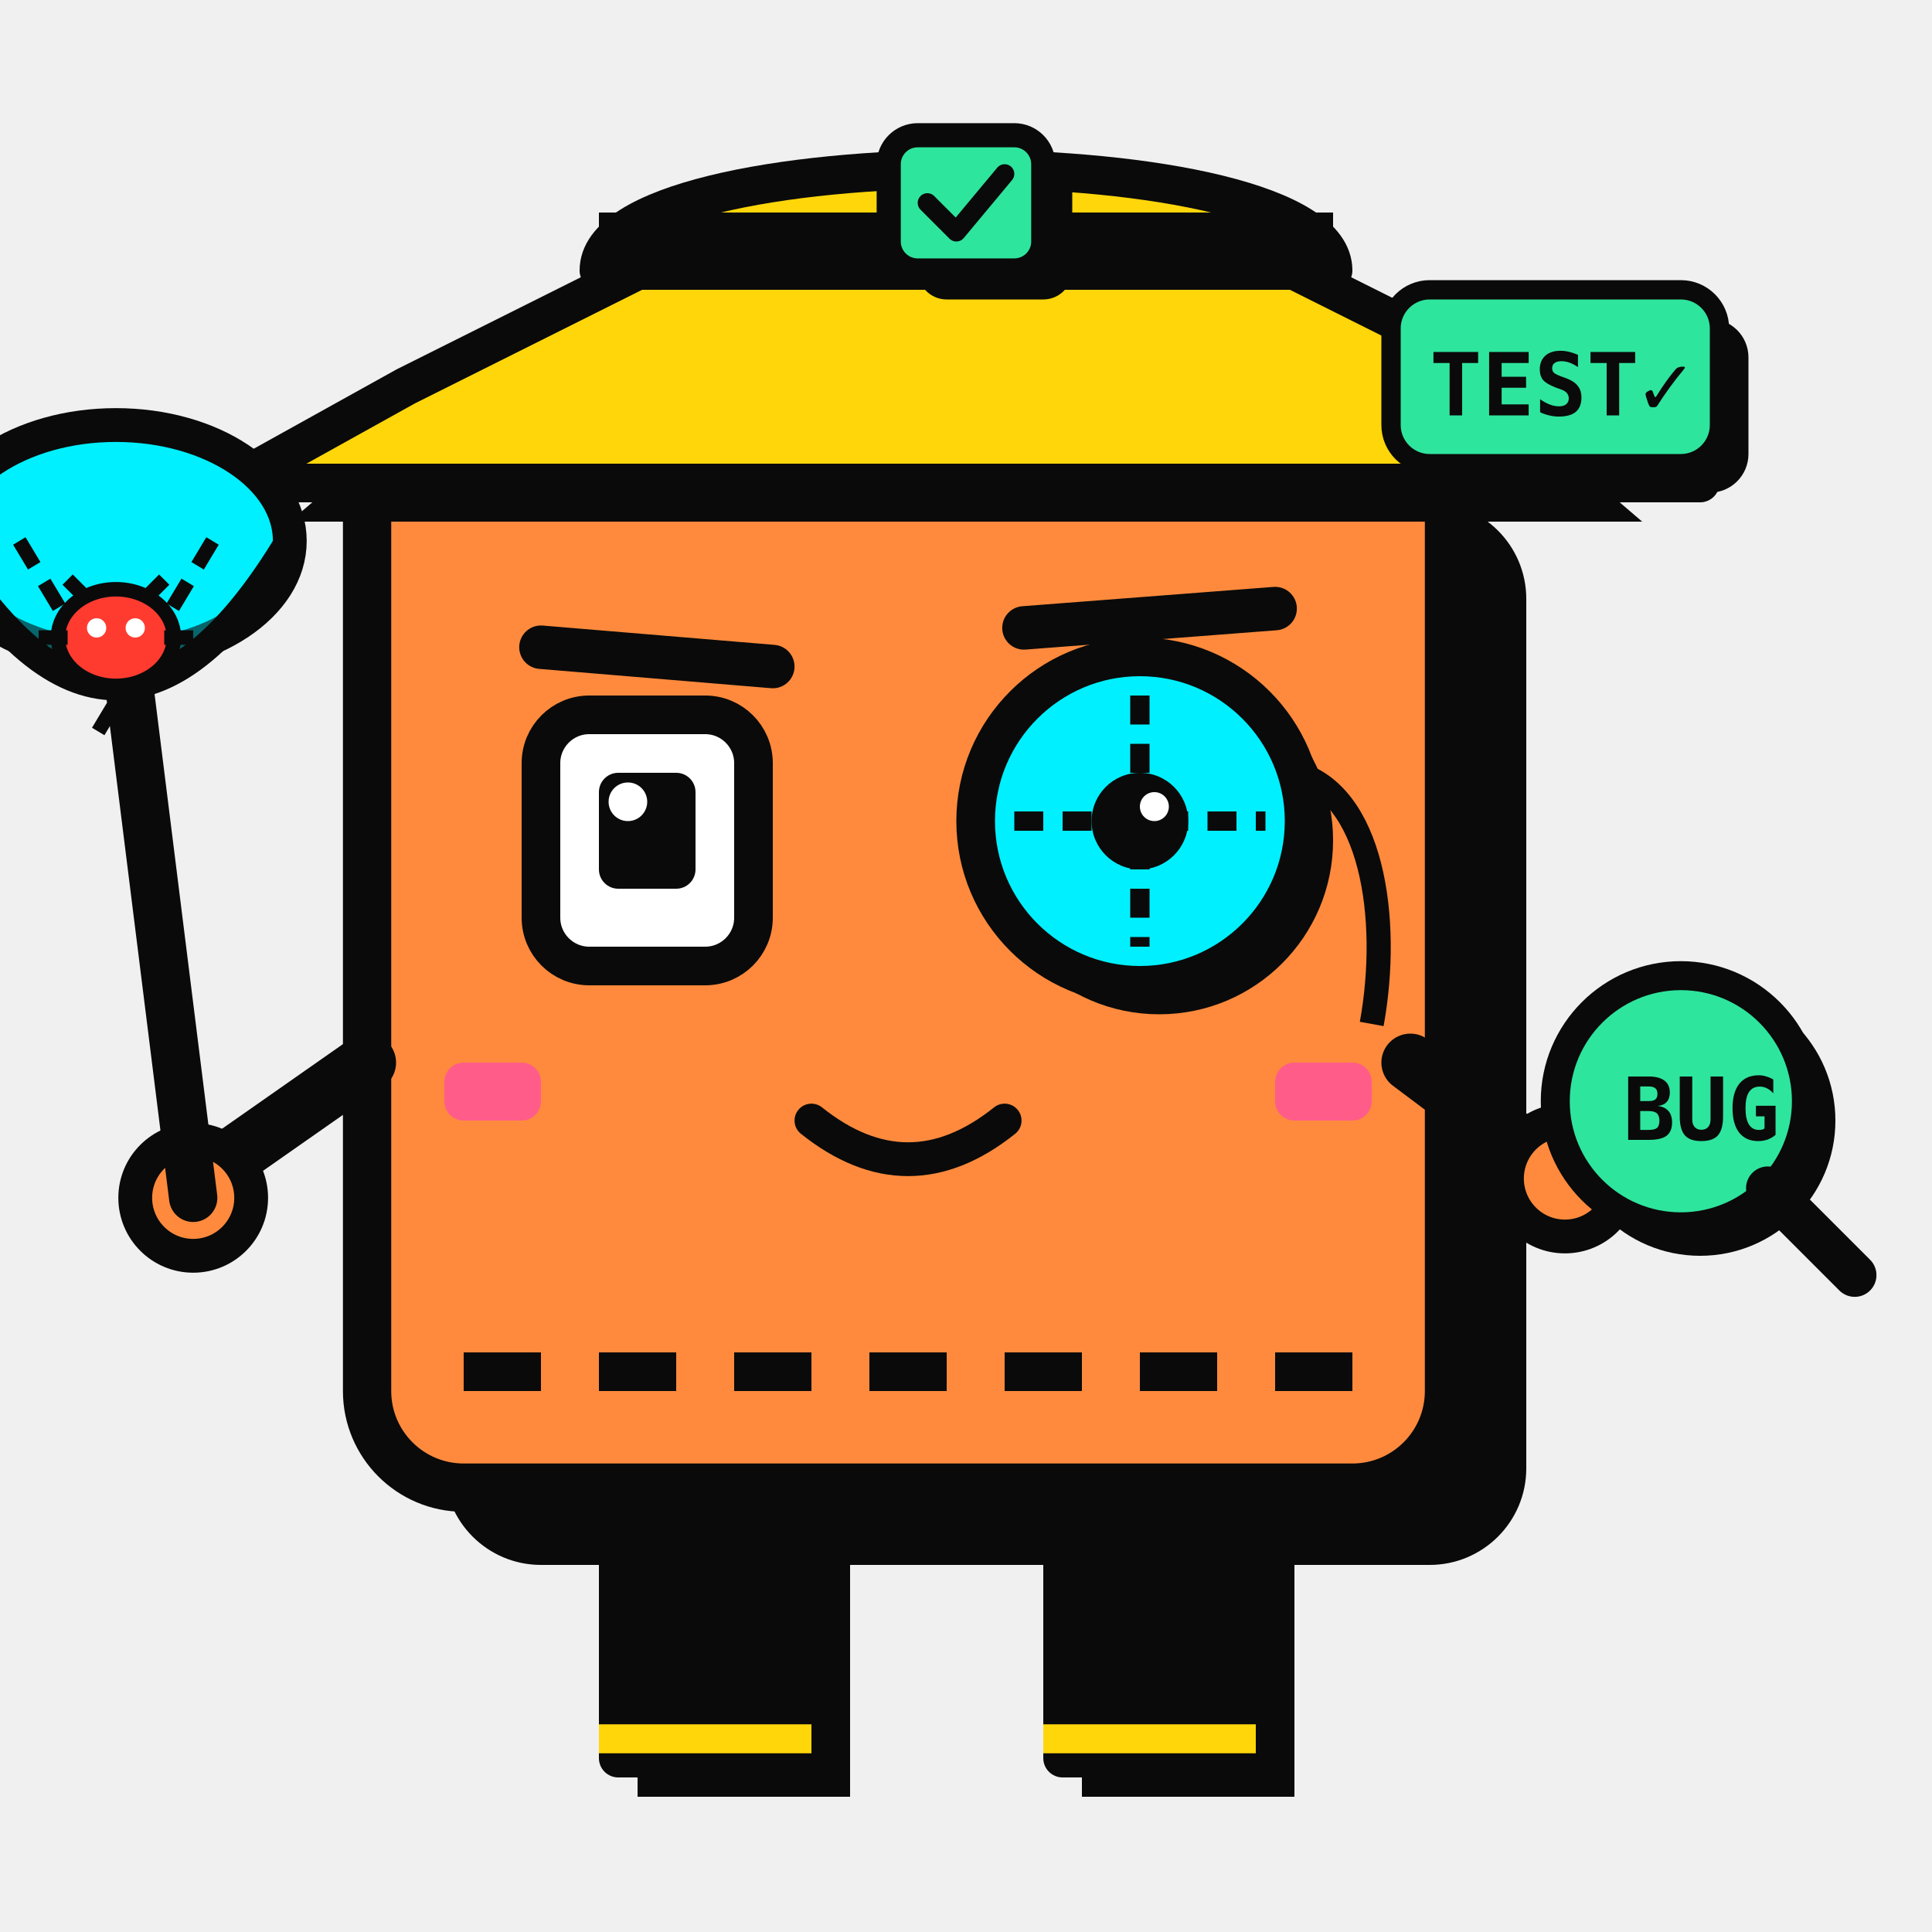
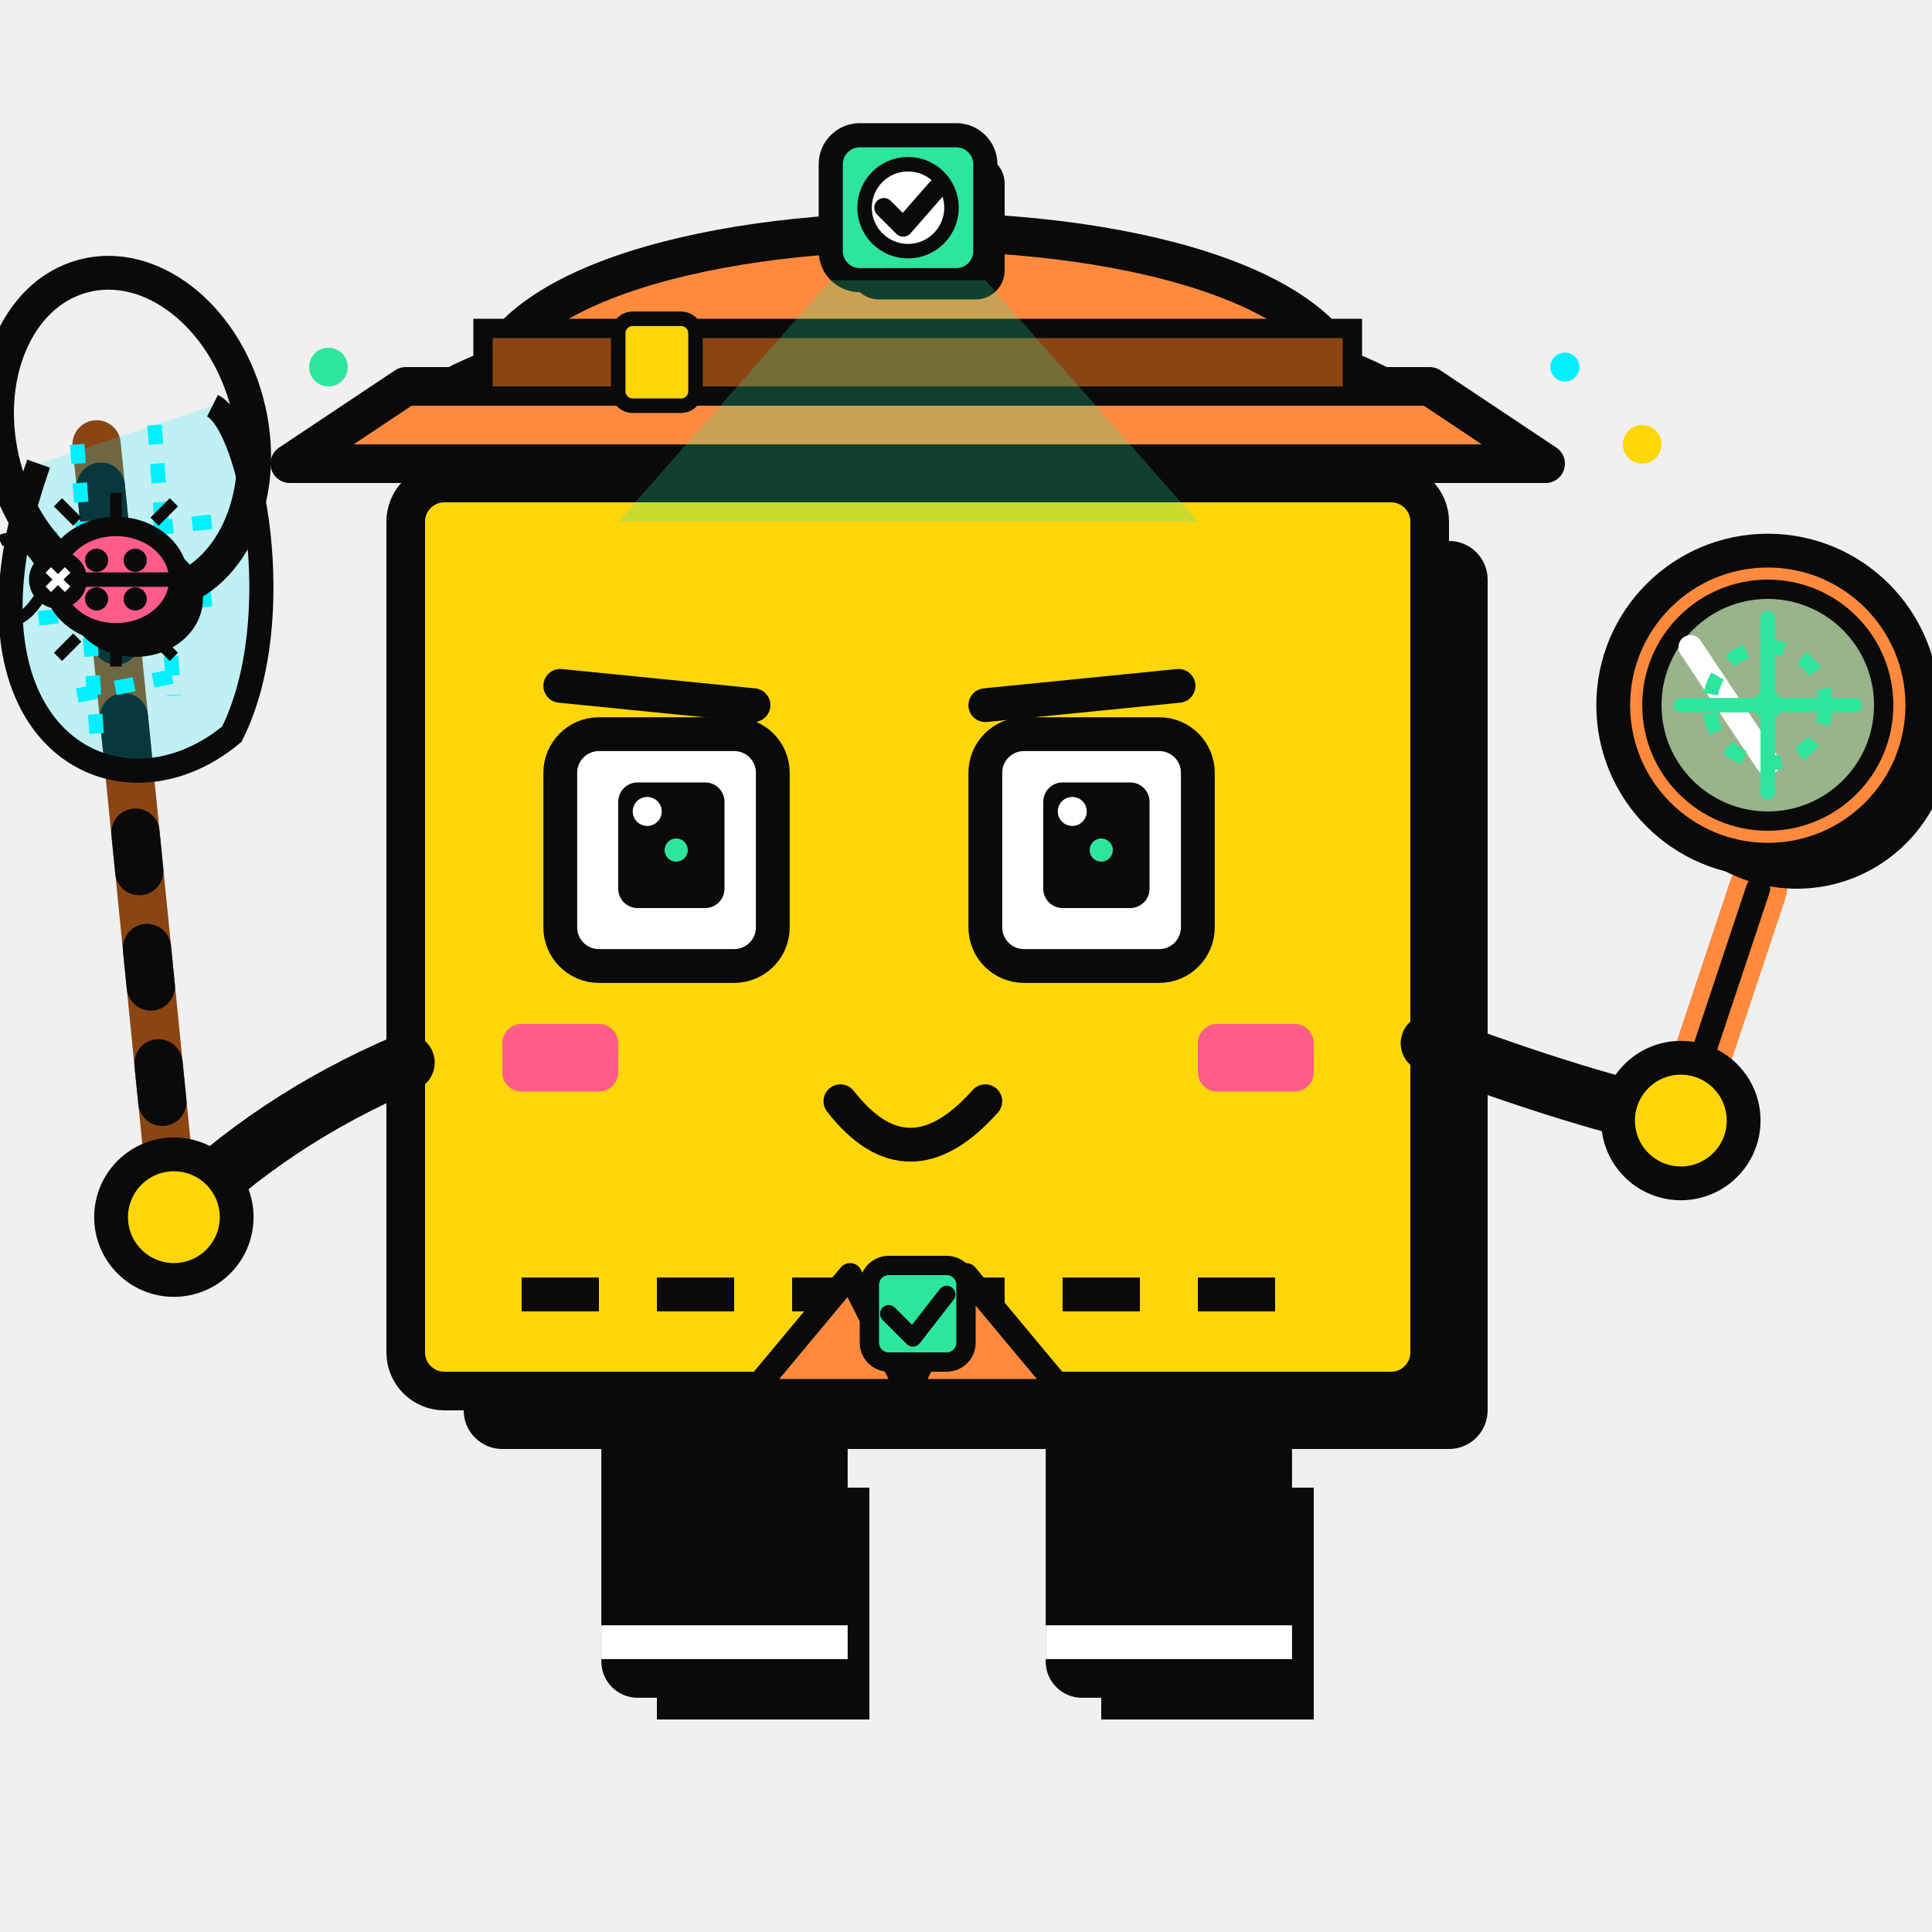
<svg xmlns="http://www.w3.org/2000/svg" viewBox="0 0 200 200" width="200" height="200" fill="none">
-   <rect x="66" y="162" width="22" height="24" fill="#0A0A0A" />
-   <rect x="112" y="162" width="22" height="24" fill="#0A0A0A" />
-   <rect x="62" y="160" width="22" height="24" fill="#0A0A0A" rx="2" />
-   <rect x="108" y="160" width="22" height="24" fill="#0A0A0A" rx="2" />
-   <line x1="62" y1="180" x2="84" y2="180" stroke="#FFD60A" stroke-width="3" />
-   <line x1="108" y1="180" x2="130" y2="180" stroke="#FFD60A" stroke-width="3" />
-   <rect x="46" y="52" width="112" height="110" rx="10" fill="#0A0A0A" />
-   <rect x="38" y="44" width="112" height="110" rx="10" fill="#FF8A3D" stroke="#0A0A0A" stroke-width="5" stroke-linejoin="round" />
-   <line x1="48" y1="142" x2="140" y2="142" stroke="#0A0A0A" stroke-width="4" stroke-dasharray="8 6" />
-   <g transform="translate(18, 6)">
-     <polygon points="12,48 152,48 138,36 114,24 50,24 26,36" fill="#0A0A0A" />
-     <path d="M 6,44 L 158,44 L 140,34 L 116,22 L 48,22 L 24,34 Z" fill="#FFD60A" stroke="#0A0A0A" stroke-width="4" stroke-linejoin="round" />
-     <path d="M 44,22 C 44,8 120,8 120,22 Z" fill="#FFD60A" stroke="#0A0A0A" stroke-width="4" stroke-linejoin="round" />
-     <rect x="44" y="16" width="76" height="6" fill="#0A0A0A" />
-     <g transform="translate(74, 8)">
-       <rect x="3" y="3" width="16" height="14" rx="3" fill="#0A0A0A" />
-       <rect x="0" y="0" width="16" height="14" rx="3" fill="#2EE59D" stroke="#0A0A0A" stroke-width="2.5" />
-       <path d="M 4,7 L 7,10 L 12,4" stroke="#0A0A0A" stroke-width="2" stroke-linecap="round" stroke-linejoin="round" fill="none" />
-     </g>
-   </g>
-   <rect x="56" y="74" width="22" height="26" rx="5" fill="#FFFFFF" stroke="#0A0A0A" stroke-width="4" />
-   <rect x="62" y="80" width="10" height="12" rx="2" fill="#0A0A0A" />
-   <circle cx="65" cy="83" r="2" fill="#FFFFFF" />
-   <circle cx="120" cy="87" r="18" fill="#0A0A0A" />
-   <circle cx="118" cy="85" r="17" fill="#00F0FF" stroke="#0A0A0A" stroke-width="4" />
-   <line x1="105" y1="85" x2="131" y2="85" stroke="#0A0A0A" stroke-width="2" stroke-dasharray="3 2" />
-   <line x1="118" y1="72" x2="118" y2="98" stroke="#0A0A0A" stroke-width="2" stroke-dasharray="3 2" />
-   <circle cx="118" cy="85" r="5" fill="#0A0A0A" />
-   <circle cx="119.5" cy="83.5" r="1.5" fill="#FFFFFF" />
-   <path d="M 134,80 C 142,82 144,95 142,106" stroke="#0A0A0A" stroke-width="2.5" fill="none" />
-   <line x1="56" y1="67" x2="80" y2="69" stroke="#0A0A0A" stroke-width="4.5" stroke-linecap="round" />
-   <line x1="106" y1="65" x2="132" y2="63" stroke="#0A0A0A" stroke-width="4.5" stroke-linecap="round" />
-   <path d="M84,116 Q94,124 104,116" stroke="#0A0A0A" stroke-width="3.5" stroke-linecap="round" fill="none" />
-   <rect x="46" y="110" width="10" height="6" rx="2" fill="#FF5C8A" />
-   <rect x="132" y="110" width="10" height="6" rx="2" fill="#FF5C8A" />
-   <line x1="38" y1="110" x2="18" y2="124" stroke="#0A0A0A" stroke-width="6" stroke-linecap="round" />
-   <circle cx="20" cy="124" r="6" fill="#FF8A3D" stroke="#0A0A0A" stroke-width="3.5" />
-   <line x1="20" y1="124" x2="12" y2="60" stroke="#0A0A0A" stroke-width="5" stroke-linecap="round" />
-   <ellipse cx="12" cy="56" rx="18" ry="12" fill="#00F0FF" stroke="#0A0A0A" stroke-width="3.5" />
-   <path d="M -6,56 Q 12,86 30,56" stroke="#0A0A0A" stroke-width="3" fill="#00F0FF" fill-opacity="0.4" />
-   <line x1="2" y1="56" x2="14" y2="76" stroke="#0A0A0A" stroke-width="1.5" stroke-dasharray="3 2" />
-   <line x1="22" y1="56" x2="10" y2="76" stroke="#0A0A0A" stroke-width="1.5" stroke-dasharray="3 2" />
-   <g transform="translate(6, 60)">
-     <ellipse cx="6" cy="6" rx="6" ry="5" fill="#FF3B30" stroke="#0A0A0A" stroke-width="1.5" />
-     <circle cx="4" cy="5" r="1" fill="#FFFFFF" />
-     <circle cx="8" cy="5" r="1" fill="#FFFFFF" />
-     <line x1="3" y1="2" x2="1" y2="0" stroke="#0A0A0A" stroke-width="1.5" />
-     <line x1="9" y1="2" x2="11" y2="0" stroke="#0A0A0A" stroke-width="1.5" />
-     <line x1="1" y1="6" x2="-2" y2="6" stroke="#0A0A0A" stroke-width="1.5" />
-     <line x1="11" y1="6" x2="14" y2="6" stroke="#0A0A0A" stroke-width="1.5" />
-   </g>
-   <g transform="translate(150, 102)">
-     <line x1="-4" y1="8" x2="12" y2="20" stroke="#0A0A0A" stroke-width="6" stroke-linecap="round" />
-     <circle cx="12" cy="20" r="6" fill="#FF8A3D" stroke="#0A0A0A" stroke-width="3.5" />
-     <circle cx="26" cy="14" r="14" fill="#0A0A0A" />
-     <circle cx="24" cy="12" r="13" fill="#2EE59D" stroke="#0A0A0A" stroke-width="3" />
-     <text x="18" y="16" font-family="monospace" font-size="9" font-weight="900" fill="#0A0A0A">BUG</text>
-     <line x1="33" y1="21" x2="42" y2="30" stroke="#0A0A0A" stroke-width="4.5" stroke-linecap="round" />
-   </g>
-   <g transform="translate(144, 30)">
-     <rect x="3" y="3" width="34" height="18" rx="4" fill="#0A0A0A" />
-     <rect x="0" y="0" width="34" height="18" rx="4" fill="#2EE59D" stroke="#0A0A0A" stroke-width="2" />
-     <text x="4" y="13" font-family="monospace" font-size="9" font-weight="900" fill="#0A0A0A">TEST✓</text>
-   </g>
+   <rect x="68" y="154" width="22" height="24" fill="#0A0A0A" />
+   <rect x="114" y="154" width="22" height="24" fill="#0A0A0A" />
+   <rect x="64" y="148" width="22" height="26" fill="#0A0A0A" rx="2" stroke="#0A0A0A" stroke-width="3.5" />
+   <line x1="64" y1="170" x2="86" y2="170" stroke="#FFFFFF" stroke-width="3.5" stroke-linecap="square" />
+   <rect x="110" y="148" width="22" height="26" fill="#0A0A0A" rx="2" stroke="#0A0A0A" stroke-width="3.5" />
+   <line x1="110" y1="170" x2="132" y2="170" stroke="#FFFFFF" stroke-width="3.5" stroke-linecap="square" />
+   <rect x="48" y="56" width="106" height="94" rx="4" fill="#0A0A0A" />
+   <rect x="42" y="50" width="106" height="94" rx="4" fill="#FFD60A" stroke="#0A0A0A" stroke-width="4" />
+   <line x1="54" y1="134" x2="136" y2="134" stroke="#0A0A0A" stroke-width="3.5" stroke-dasharray="8 6" />
+   <rect x="52" y="106" width="12" height="7" rx="2" fill="#FF5C8A" />
+   <rect x="124" y="106" width="12" height="7" rx="2" fill="#FF5C8A" />
+   <rect x="58" y="76" width="22" height="24" rx="4" fill="#FFFFFF" stroke="#0A0A0A" stroke-width="3.5" />
+   <rect x="64" y="81" width="11" height="13" rx="2" fill="#0A0A0A" />
+   <circle cx="67" cy="84" r="1.5" fill="#FFFFFF" />
+   <circle cx="70" cy="88" r="1.2" fill="#2EE59D" />
+   <rect x="102" y="76" width="22" height="24" rx="4" fill="#FFFFFF" stroke="#0A0A0A" stroke-width="3.5" />
+   <rect x="108" y="81" width="11" height="13" rx="2" fill="#0A0A0A" />
+   <circle cx="111" cy="84" r="1.5" fill="#FFFFFF" />
+   <circle cx="114" cy="88" r="1.2" fill="#2EE59D" />
+   <path d="M 58 71 L 78 73" stroke="#0A0A0A" stroke-width="3.5" stroke-linecap="round" />
+   <path d="M 102 73 L 122 71" stroke="#0A0A0A" stroke-width="3.5" stroke-linecap="round" />
+   <path d="M 87 114 Q 94 123 102 114" stroke="#0A0A0A" stroke-width="3.5" fill="none" stroke-linecap="round" />
+   <polygon points="78,144 94,144 88,132" fill="#FF8A3D" stroke="#0A0A0A" stroke-width="2.5" stroke-linejoin="round" />
+   <polygon points="110,144 94,144 100,132" fill="#FF8A3D" stroke="#0A0A0A" stroke-width="2.5" stroke-linejoin="round" />
+   <rect x="90" y="131" width="10" height="10" rx="2" fill="#2EE59D" stroke="#0A0A0A" stroke-width="2" />
+   <path d="M 92 136 L 94.5 138.5 L 98 134" stroke="#0A0A0A" stroke-width="1.8" stroke-linecap="round" stroke-linejoin="round" fill="none" />
+   <path d="M 38 48 C 38 24 152 24 152 48 Z" fill="#0A0A0A" />
+   <path d="M 50 42 C 50 18 140 18 140 42 Z" fill="#FF8A3D" stroke="#0A0A0A" stroke-width="4" stroke-linejoin="round" />
+   <path d="M 30 48 L 160 48 L 148 40 L 42 40 Z" fill="#FF8A3D" stroke="#0A0A0A" stroke-width="4" stroke-linejoin="round" />
+   <rect x="50" y="34" width="90" height="7" fill="#8B4513" stroke="#0A0A0A" stroke-width="2" />
+   <rect x="64" y="33" width="8" height="9" rx="1.5" fill="#FFD60A" stroke="#0A0A0A" stroke-width="1.5" />
+   <rect x="88" y="16" width="16" height="15" rx="3" fill="#0A0A0A" />
+   <rect x="86" y="14" width="16" height="15" rx="3" fill="#2EE59D" stroke="#0A0A0A" stroke-width="2.5" />
+   <circle cx="94" cy="21.5" r="4.5" fill="#FFFFFF" stroke="#0A0A0A" stroke-width="1.5" />
+   <path d="M 91.5 21.5 L 93.5 23.5 L 97 19.5" stroke="#0A0A0A" stroke-width="2" stroke-linecap="round" stroke-linejoin="round" fill="none" />
+   <polygon points="86,29 64,54 124,54 102,29" fill="#2EE59D" fill-opacity="0.25" />
+   <line x1="18" y1="126" x2="10" y2="46" stroke="#8B4513" stroke-width="5" stroke-linecap="round" />
+   <line x1="18" y1="126" x2="10" y2="46" stroke="#0A0A0A" stroke-width="5" stroke-linecap="round" stroke-dasharray="4 8" />
+   <path d="M 4 48 C -6 76 12 86 24 76 C 30 64 26 44 22 42" fill="#00F0FF" fill-opacity="0.2" stroke="#0A0A0A" stroke-width="2.5" />
+   <line x1="4" y1="56" x2="22" y2="54" stroke="#00F0FF" stroke-width="1.5" stroke-dasharray="2 2" />
+   <line x1="4" y1="64" x2="22" y2="62" stroke="#00F0FF" stroke-width="1.5" stroke-dasharray="2 2" />
+   <line x1="8" y1="72" x2="18" y2="70" stroke="#00F0FF" stroke-width="1.5" stroke-dasharray="2 2" />
+   <line x1="8" y1="46" x2="10" y2="76" stroke="#00F0FF" stroke-width="1.5" stroke-dasharray="2 2" />
+   <line x1="16" y1="44" x2="18" y2="72" stroke="#00F0FF" stroke-width="1.5" stroke-dasharray="2 2" />
+   <ellipse cx="13" cy="45" rx="13" ry="17" fill="none" stroke="#0A0A0A" stroke-width="3.5" transform="rotate(-15 13 45)" />
+   <ellipse cx="14" cy="62" rx="7" ry="6" fill="#0A0A0A" />
+   <ellipse cx="12" cy="60" rx="6.5" ry="5.5" fill="#FF5C8A" stroke="#0A0A0A" stroke-width="2" />
+   <line x1="6" y1="60" x2="18" y2="60" stroke="#0A0A0A" stroke-width="1.5" />
+   <circle cx="10" cy="58" r="1.2" fill="#0A0A0A" />
+   <circle cx="14" cy="58" r="1.2" fill="#0A0A0A" />
+   <circle cx="10" cy="62" r="1.2" fill="#0A0A0A" />
+   <circle cx="14" cy="62" r="1.2" fill="#0A0A0A" />
+   <circle cx="6" cy="60" r="3" fill="#0A0A0A" />
+   <path d="M 4 58 Q 2 55 0 56" stroke="#0A0A0A" stroke-width="1.2" fill="none" />
+   <path d="M 4 62 Q 2 65 0 64" stroke="#0A0A0A" stroke-width="1.2" fill="none" />
+   <line x1="8" y1="54" x2="6" y2="52" stroke="#0A0A0A" stroke-width="1.2" />
+   <line x1="12" y1="54" x2="12" y2="51" stroke="#0A0A0A" stroke-width="1.2" />
+   <line x1="16" y1="54" x2="18" y2="52" stroke="#0A0A0A" stroke-width="1.2" />
+   <line x1="8" y1="66" x2="6" y2="68" stroke="#0A0A0A" stroke-width="1.2" />
+   <line x1="12" y1="66" x2="12" y2="69" stroke="#0A0A0A" stroke-width="1.2" />
+   <line x1="16" y1="66" x2="18" y2="68" stroke="#0A0A0A" stroke-width="1.2" />
+   <path d="M 5 59 L 7 61 M 7 59 L 5 61" stroke="#FFFFFF" stroke-width="0.8" />
+   <path d="M 42 110 Q 28 116 18 126" stroke="#0A0A0A" stroke-width="6" stroke-linecap="round" fill="none" />
+   <circle cx="18" cy="126" r="6.5" fill="#FFD60A" stroke="#0A0A0A" stroke-width="3.5" />
+   <path d="M 148 108 Q 164 114 174 116" stroke="#0A0A0A" stroke-width="6" stroke-linecap="round" fill="none" />
+   <line x1="174" y1="116" x2="182" y2="92" stroke="#FF8A3D" stroke-width="6" stroke-linecap="round" />
+   <line x1="174" y1="116" x2="182" y2="92" stroke="#0A0A0A" stroke-width="2.5" stroke-linecap="round" />
+   <circle cx="186" cy="76" r="16" fill="#0A0A0A" />
+   <circle cx="183" cy="73" r="16" fill="#FF8A3D" stroke="#0A0A0A" stroke-width="3.5" />
+   <circle cx="183" cy="73" r="12" fill="#00F0FF" fill-opacity="0.4" stroke="#0A0A0A" stroke-width="2" />
+   <line x1="175" y1="67" x2="183" y2="79" stroke="#FFFFFF" stroke-width="2.5" stroke-linecap="round" />
+   <circle cx="183" cy="73" r="6" stroke="#2EE59D" stroke-width="1.5" stroke-dasharray="2 2" fill="none" />
+   <line x1="174" y1="73" x2="192" y2="73" stroke="#2EE59D" stroke-width="1.5" stroke-linecap="round" />
+   <line x1="183" y1="64" x2="183" y2="82" stroke="#2EE59D" stroke-width="1.5" stroke-linecap="round" />
+   <circle cx="183" cy="73" r="1.5" fill="#2EE59D" />
+   <circle cx="174" cy="116" r="6.5" fill="#FFD60A" stroke="#0A0A0A" stroke-width="3.5" />
+   <circle cx="34" cy="38" r="2" fill="#2EE59D" />
+   <circle cx="170" cy="46" r="2" fill="#FFD60A" />
+   <circle cx="162" cy="38" r="1.5" fill="#00F0FF" />
</svg>
